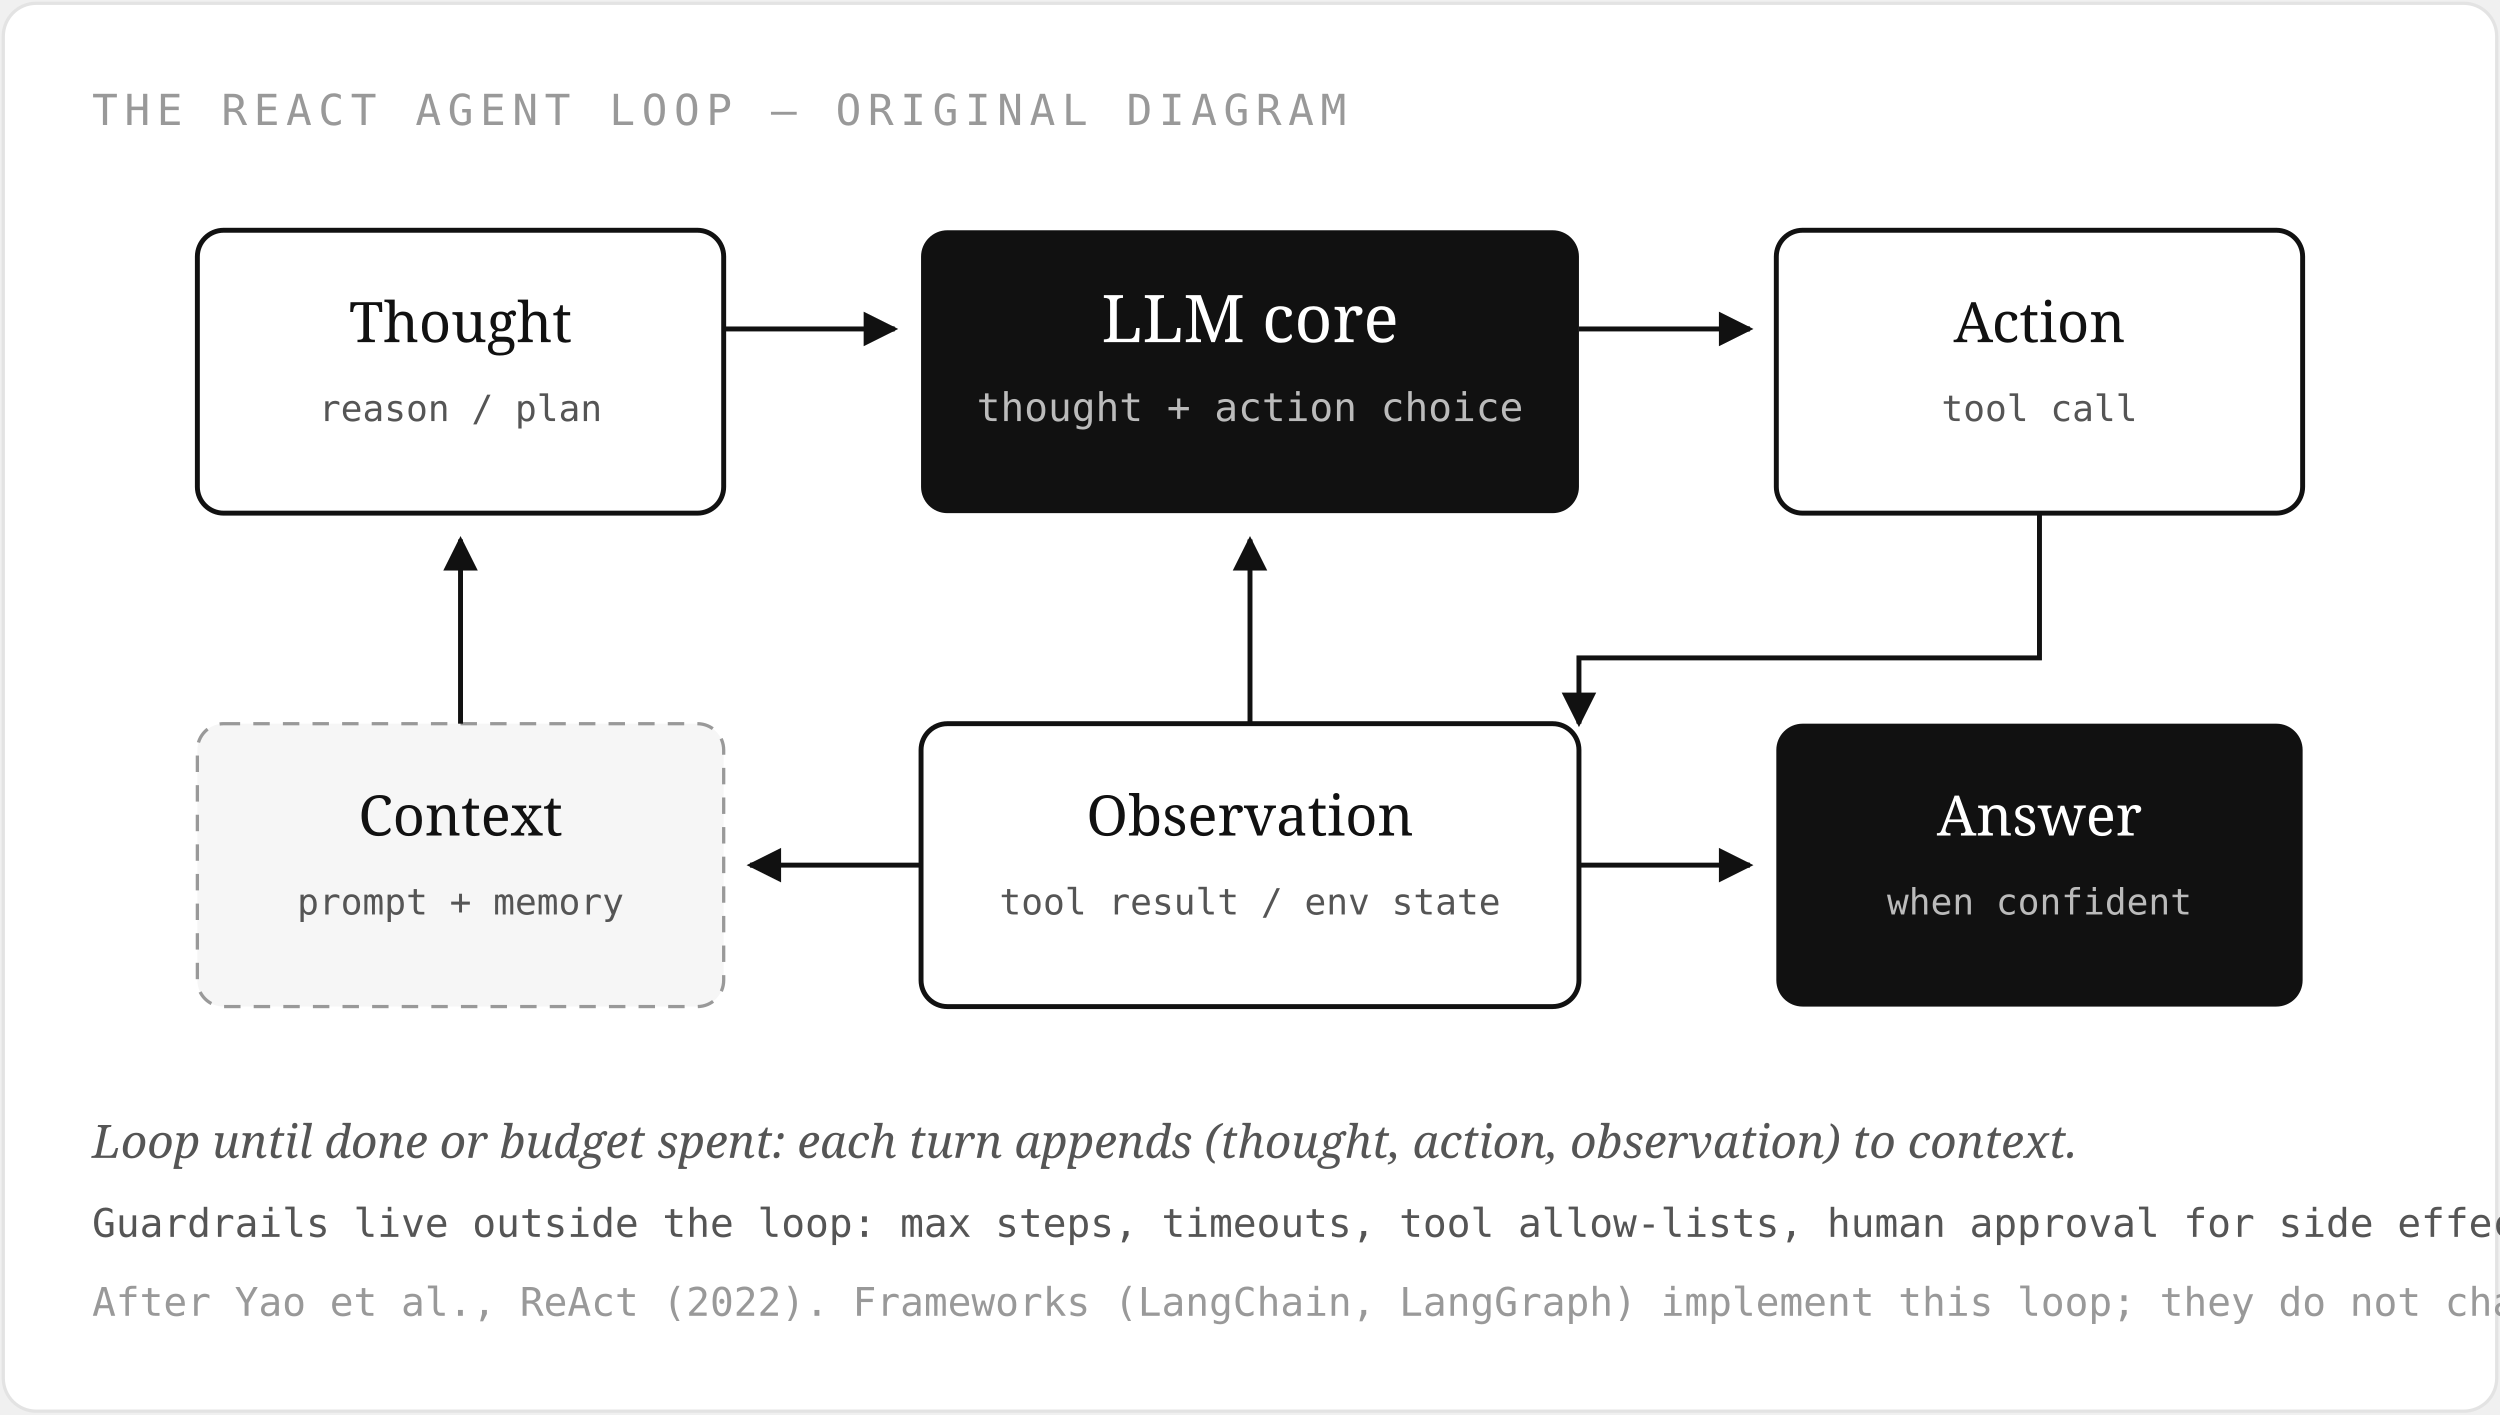
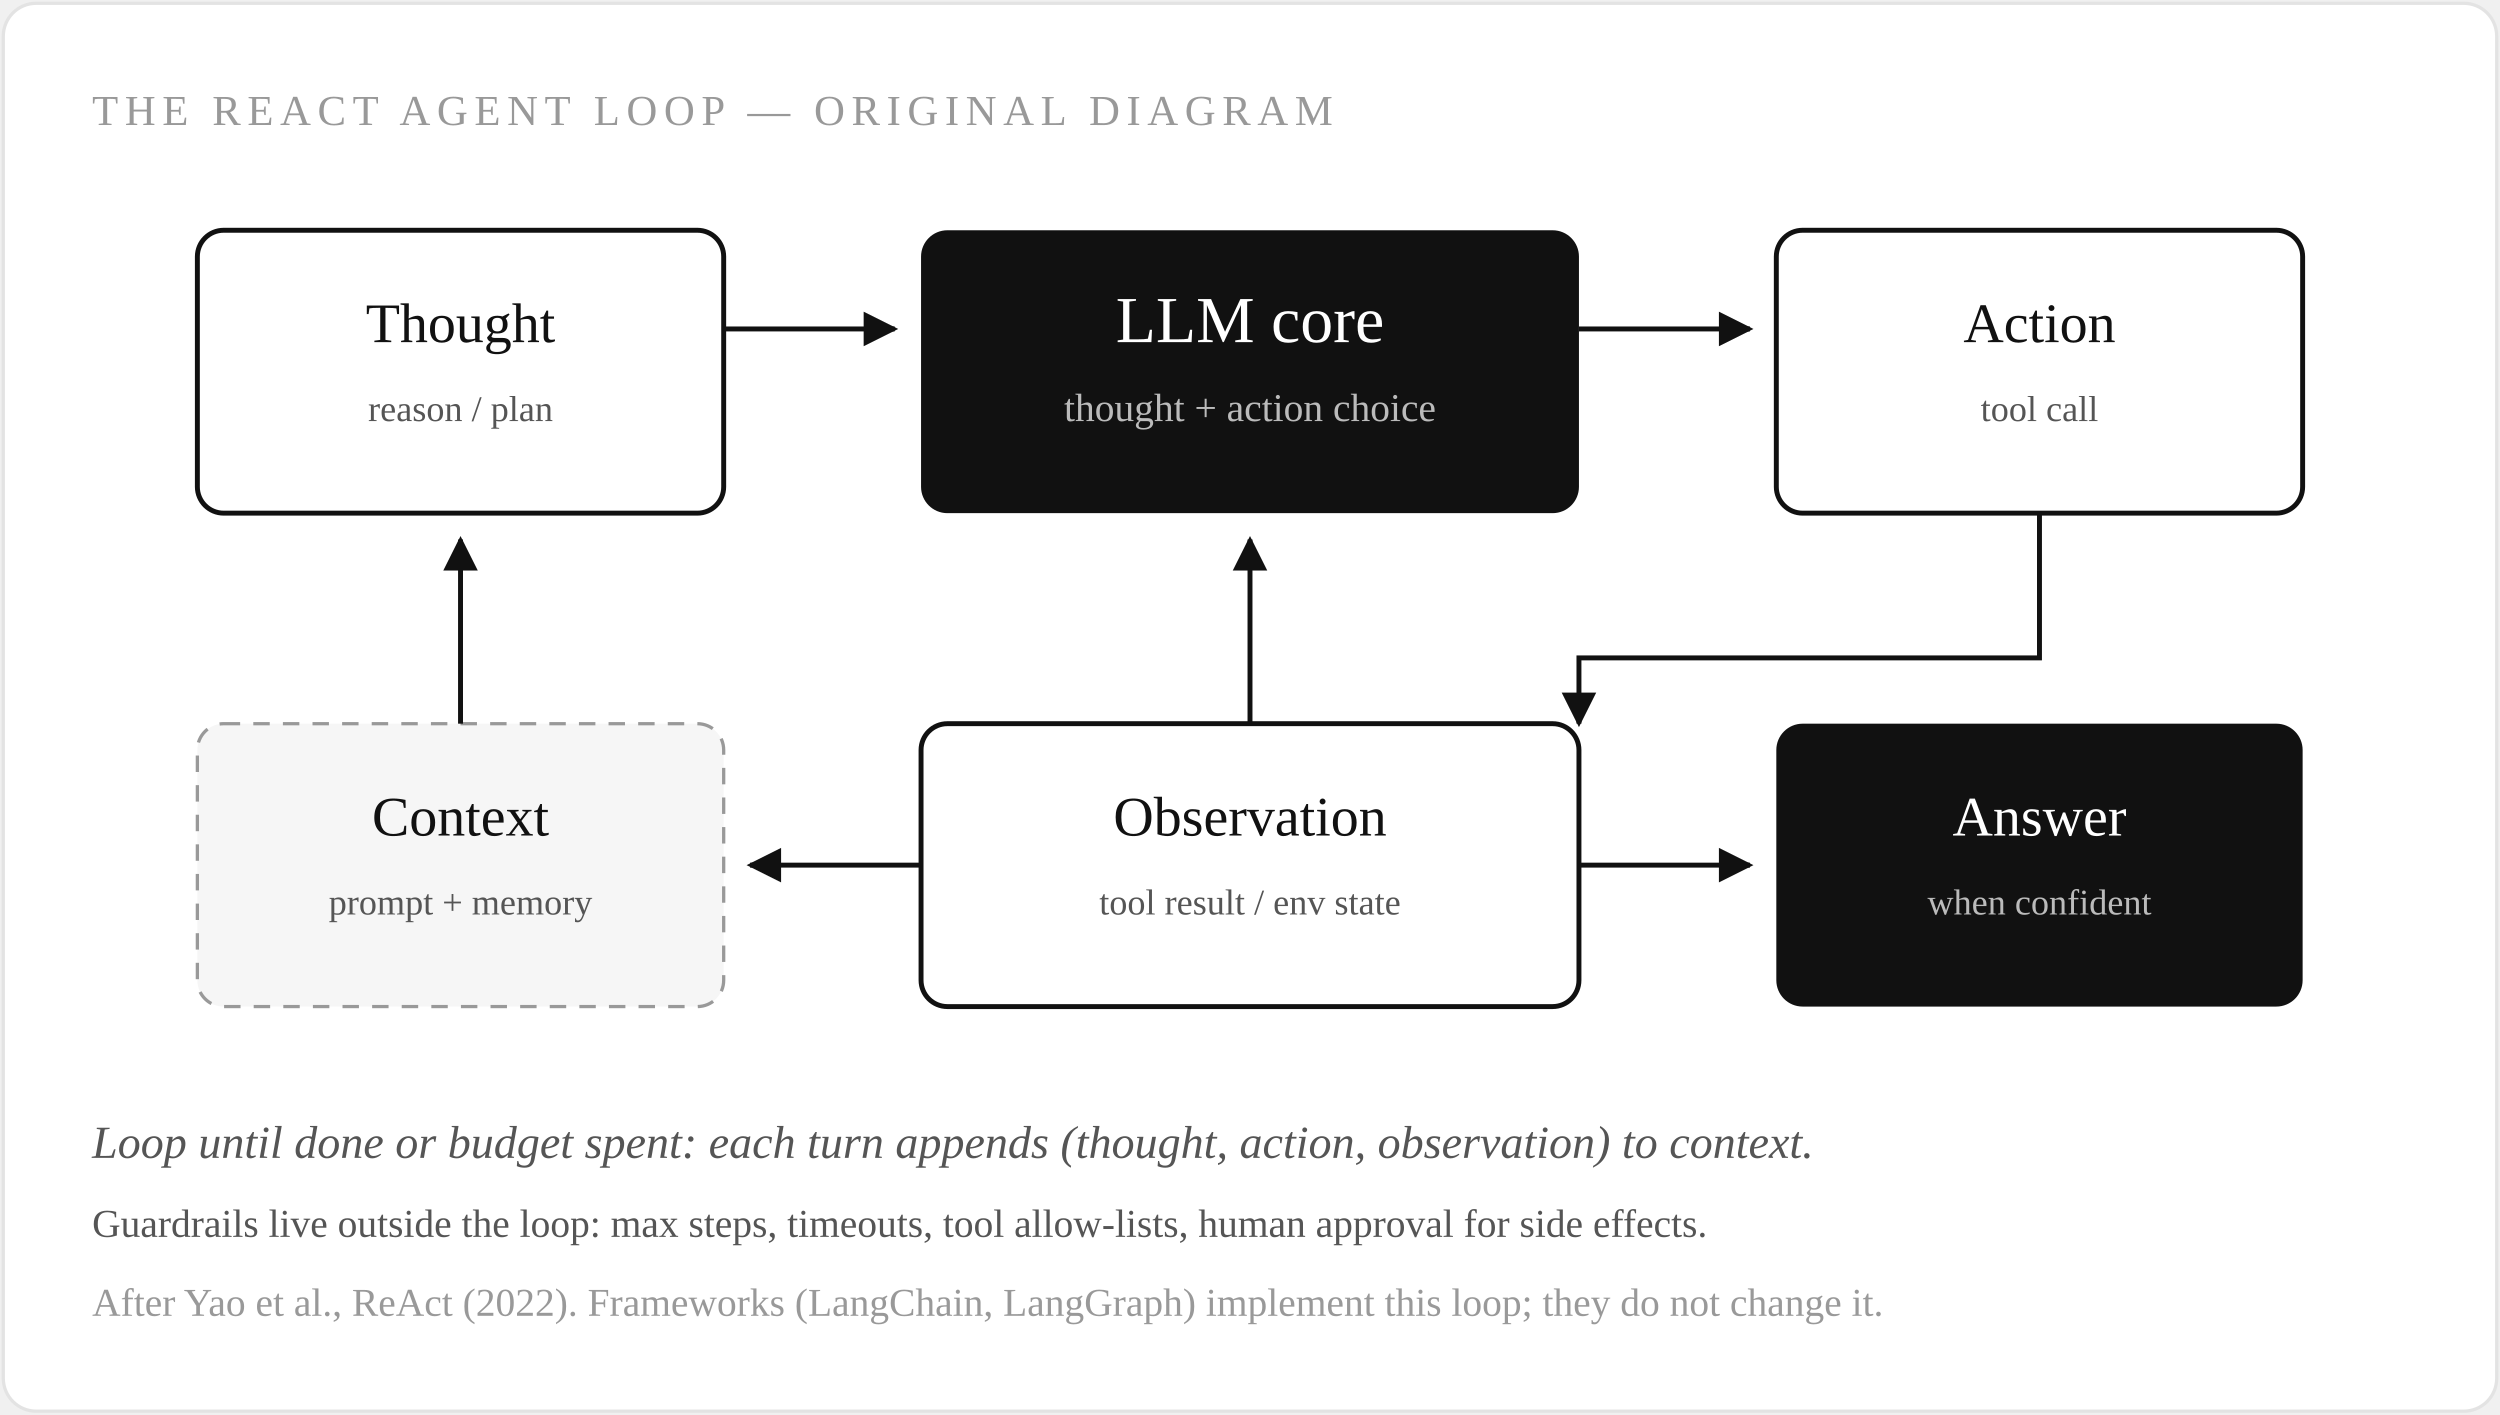
<svg xmlns="http://www.w3.org/2000/svg" width="760" height="430" viewBox="0 0 760 430" fill="none" role="img" aria-label="ReAct agent loop: reason, act with tools, observe, repeat">
  <defs>
    <marker id="arr" viewBox="0 0 10 10" refX="9" refY="5" markerWidth="7" markerHeight="7" orient="auto-start-reverse">
      <path d="M0,0 L10,5 L0,10 z" fill="#111" />
    </marker>
  </defs>
  <rect x="1" y="1" width="758" height="428" rx="10" fill="#fff" stroke="#e3e3e3" />
-   <text x="28" y="38" font-family="IBM Plex Mono, monospace" font-size="13" letter-spacing="2" fill="#999">THE REACT AGENT LOOP — ORIGINAL DIAGRAM</text>
+   <text x="28" y="38" font-family="Source Serif 4, Georgia, serif" font-size="13" letter-spacing="2" fill="#999">THE REACT AGENT LOOP — ORIGINAL DIAGRAM</text>
  <rect x="280" y="70" width="200" height="86" rx="8" fill="#111" />
-   <text x="380" y="104" text-anchor="middle" font-family="Georgia, serif" font-size="20" fill="#fff">LLM core</text>
-   <text x="380" y="128" text-anchor="middle" font-family="IBM Plex Mono, monospace" font-size="12" fill="#bbb">thought + action choice</text>
+   <text x="380" y="104" text-anchor="middle" font-family="Source Serif 4, Georgia, serif" font-size="20" fill="#fff">LLM core</text>
+   <text x="380" y="128" text-anchor="middle" font-family="Source Serif 4, Georgia, serif" font-size="12" fill="#bbb">thought + action choice</text>
  <rect x="60" y="70" width="160" height="86" rx="8" fill="#fff" stroke="#111" stroke-width="1.5" />
-   <text x="140" y="104" text-anchor="middle" font-family="Georgia, serif" font-size="17" fill="#111">Thought</text>
-   <text x="140" y="128" text-anchor="middle" font-family="IBM Plex Mono, monospace" font-size="11" fill="#555">reason / plan</text>
+   <text x="140" y="104" text-anchor="middle" font-family="Source Serif 4, Georgia, serif" font-size="17" fill="#111">Thought</text>
+   <text x="140" y="128" text-anchor="middle" font-family="Source Serif 4, Georgia, serif" font-size="11" fill="#555">reason / plan</text>
  <rect x="540" y="70" width="160" height="86" rx="8" fill="#fff" stroke="#111" stroke-width="1.5" />
-   <text x="620" y="104" text-anchor="middle" font-family="Georgia, serif" font-size="17" fill="#111">Action</text>
-   <text x="620" y="128" text-anchor="middle" font-family="IBM Plex Mono, monospace" font-size="11" fill="#555">tool call</text>
+   <text x="620" y="104" text-anchor="middle" font-family="Source Serif 4, Georgia, serif" font-size="17" fill="#111">Action</text>
+   <text x="620" y="128" text-anchor="middle" font-family="Source Serif 4, Georgia, serif" font-size="11" fill="#555">tool call</text>
  <rect x="280" y="220" width="200" height="86" rx="8" fill="#fff" stroke="#111" stroke-width="1.5" />
-   <text x="380" y="254" text-anchor="middle" font-family="Georgia, serif" font-size="17" fill="#111">Observation</text>
-   <text x="380" y="278" text-anchor="middle" font-family="IBM Plex Mono, monospace" font-size="11" fill="#555">tool result / env state</text>
+   <text x="380" y="254" text-anchor="middle" font-family="Source Serif 4, Georgia, serif" font-size="17" fill="#111">Observation</text>
+   <text x="380" y="278" text-anchor="middle" font-family="Source Serif 4, Georgia, serif" font-size="11" fill="#555">tool result / env state</text>
  <rect x="60" y="220" width="160" height="86" rx="8" fill="#f6f6f6" stroke="#999" stroke-dasharray="5 4" />
-   <text x="140" y="254" text-anchor="middle" font-family="Georgia, serif" font-size="17" fill="#111">Context</text>
-   <text x="140" y="278" text-anchor="middle" font-family="IBM Plex Mono, monospace" font-size="11" fill="#555">prompt + memory</text>
+   <text x="140" y="254" text-anchor="middle" font-family="Source Serif 4, Georgia, serif" font-size="17" fill="#111">Context</text>
+   <text x="140" y="278" text-anchor="middle" font-family="Source Serif 4, Georgia, serif" font-size="11" fill="#555">prompt + memory</text>
  <rect x="540" y="220" width="160" height="86" rx="8" fill="#111" />
-   <text x="620" y="254" text-anchor="middle" font-family="Georgia, serif" font-size="17" fill="#fff">Answer</text>
-   <text x="620" y="278" text-anchor="middle" font-family="IBM Plex Mono, monospace" font-size="11" fill="#bbb">when confident</text>
+   <text x="620" y="254" text-anchor="middle" font-family="Source Serif 4, Georgia, serif" font-size="17" fill="#fff">Answer</text>
+   <text x="620" y="278" text-anchor="middle" font-family="Source Serif 4, Georgia, serif" font-size="11" fill="#bbb">when confident</text>
  <line x1="220" y1="100" x2="272" y2="100" stroke="#111" stroke-width="1.5" marker-end="url(#arr)" />
  <line x1="480" y1="100" x2="532" y2="100" stroke="#111" stroke-width="1.5" marker-end="url(#arr)" />
  <path d="M620 156 L620 200 L480 200 L480 220" stroke="#111" stroke-width="1.5" marker-end="url(#arr)" />
  <line x1="280" y1="263" x2="228" y2="263" stroke="#111" stroke-width="1.5" marker-end="url(#arr)" />
  <line x1="140" y1="220" x2="140" y2="164" stroke="#111" stroke-width="1.5" marker-end="url(#arr)" />
  <line x1="380" y1="220" x2="380" y2="164" stroke="#111" stroke-width="1.5" marker-end="url(#arr)" />
  <line x1="480" y1="263" x2="532" y2="263" stroke="#111" stroke-width="1.5" marker-end="url(#arr)" />
-   <text x="28" y="352" font-family="Georgia, serif" font-size="14" font-style="italic" fill="#555">Loop until done or budget spent: each turn appends (thought, action, observation) to context.</text>
-   <text x="28" y="376" font-family="IBM Plex Mono, monospace" font-size="12" fill="#555">Guardrails live outside the loop: max steps, timeouts, tool allow-lists, human approval for side effects.</text>
-   <text x="28" y="400" font-family="IBM Plex Mono, monospace" font-size="12" fill="#999">After Yao et al., ReAct (2022). Frameworks (LangChain, LangGraph) implement this loop; they do not change it.</text>
+   <text x="28" y="352" font-family="Source Serif 4, Georgia, serif" font-size="14" font-style="italic" fill="#555">Loop until done or budget spent: each turn appends (thought, action, observation) to context.</text>
+   <text x="28" y="376" font-family="Source Serif 4, Georgia, serif" font-size="12" fill="#555">Guardrails live outside the loop: max steps, timeouts, tool allow-lists, human approval for side effects.</text>
+   <text x="28" y="400" font-family="Source Serif 4, Georgia, serif" font-size="12" fill="#999">After Yao et al., ReAct (2022). Frameworks (LangChain, LangGraph) implement this loop; they do not change it.</text>
</svg>
